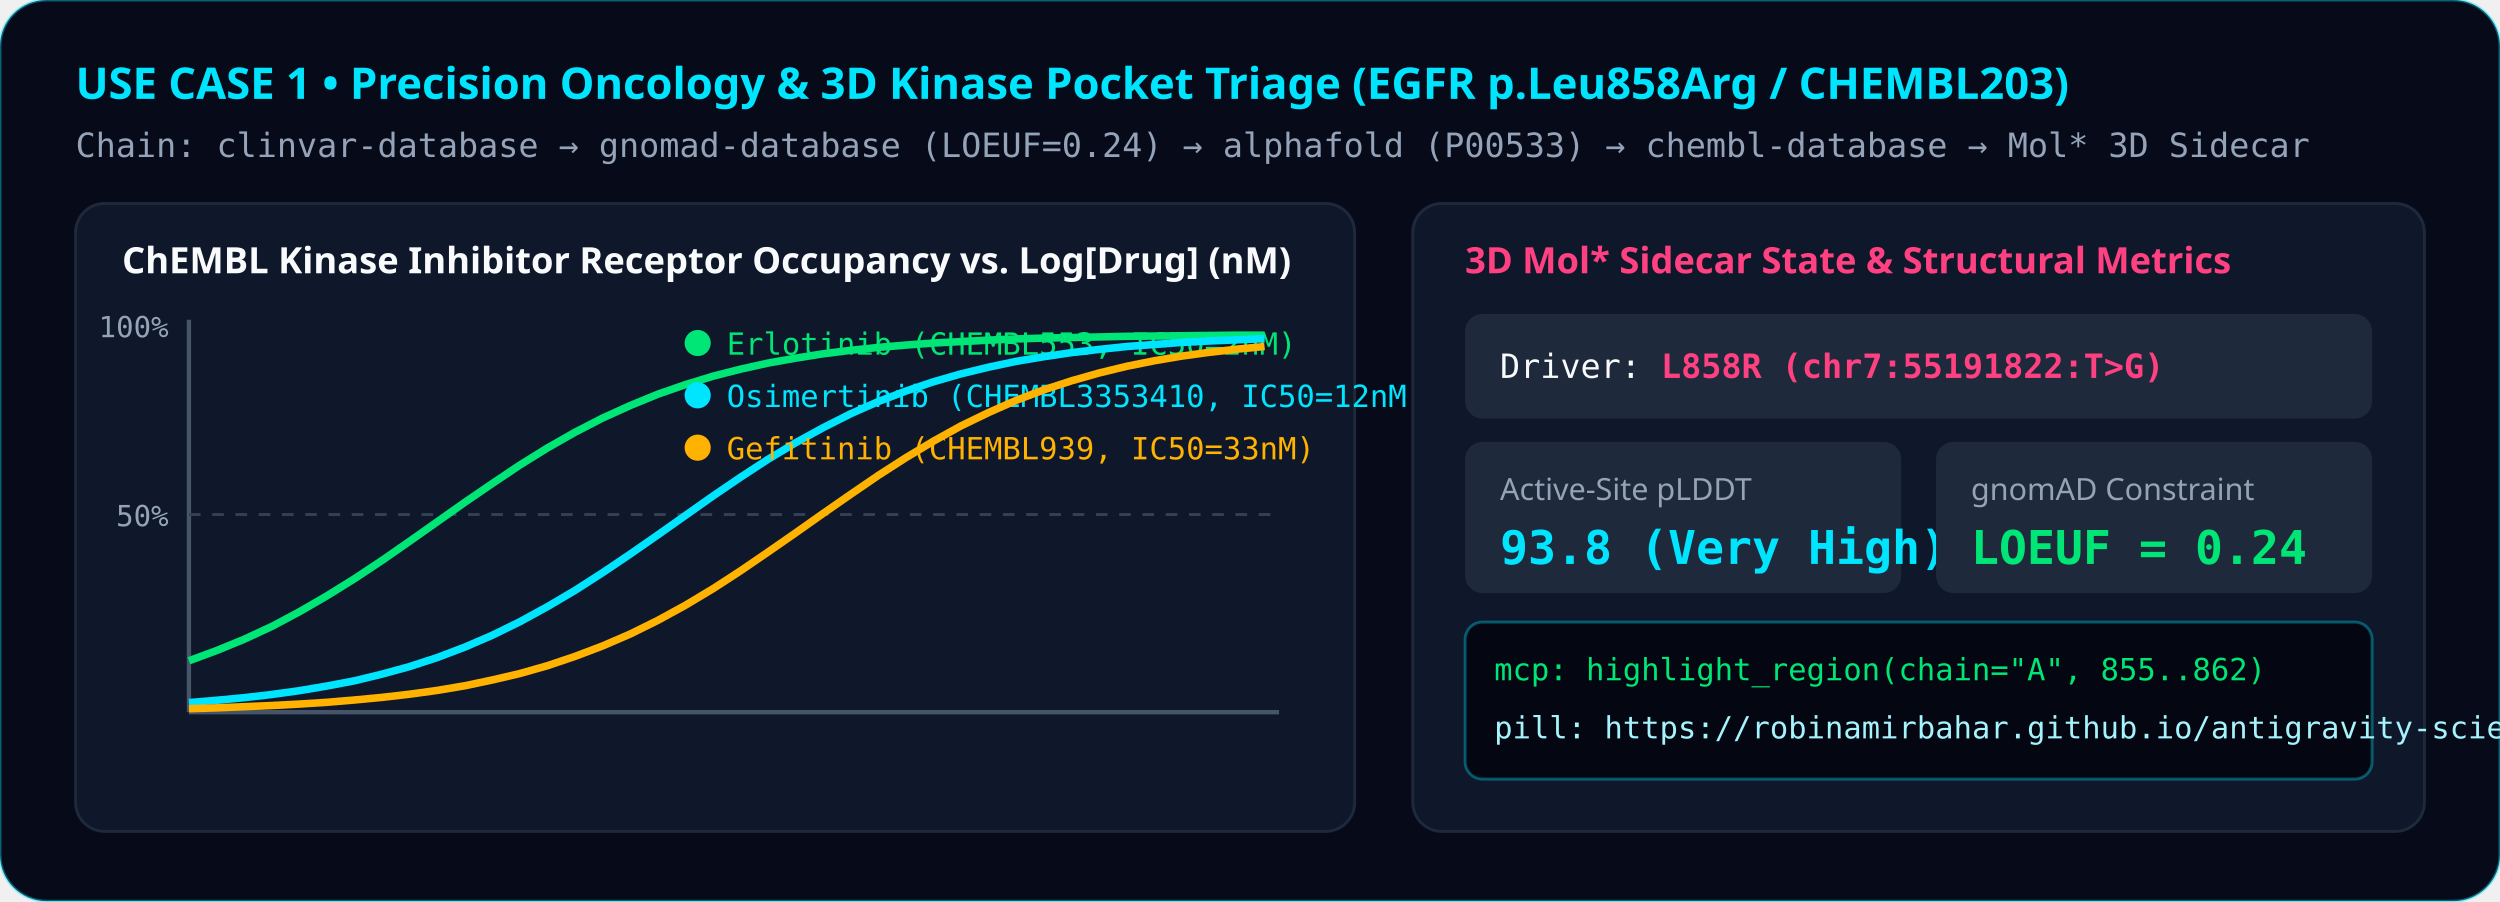
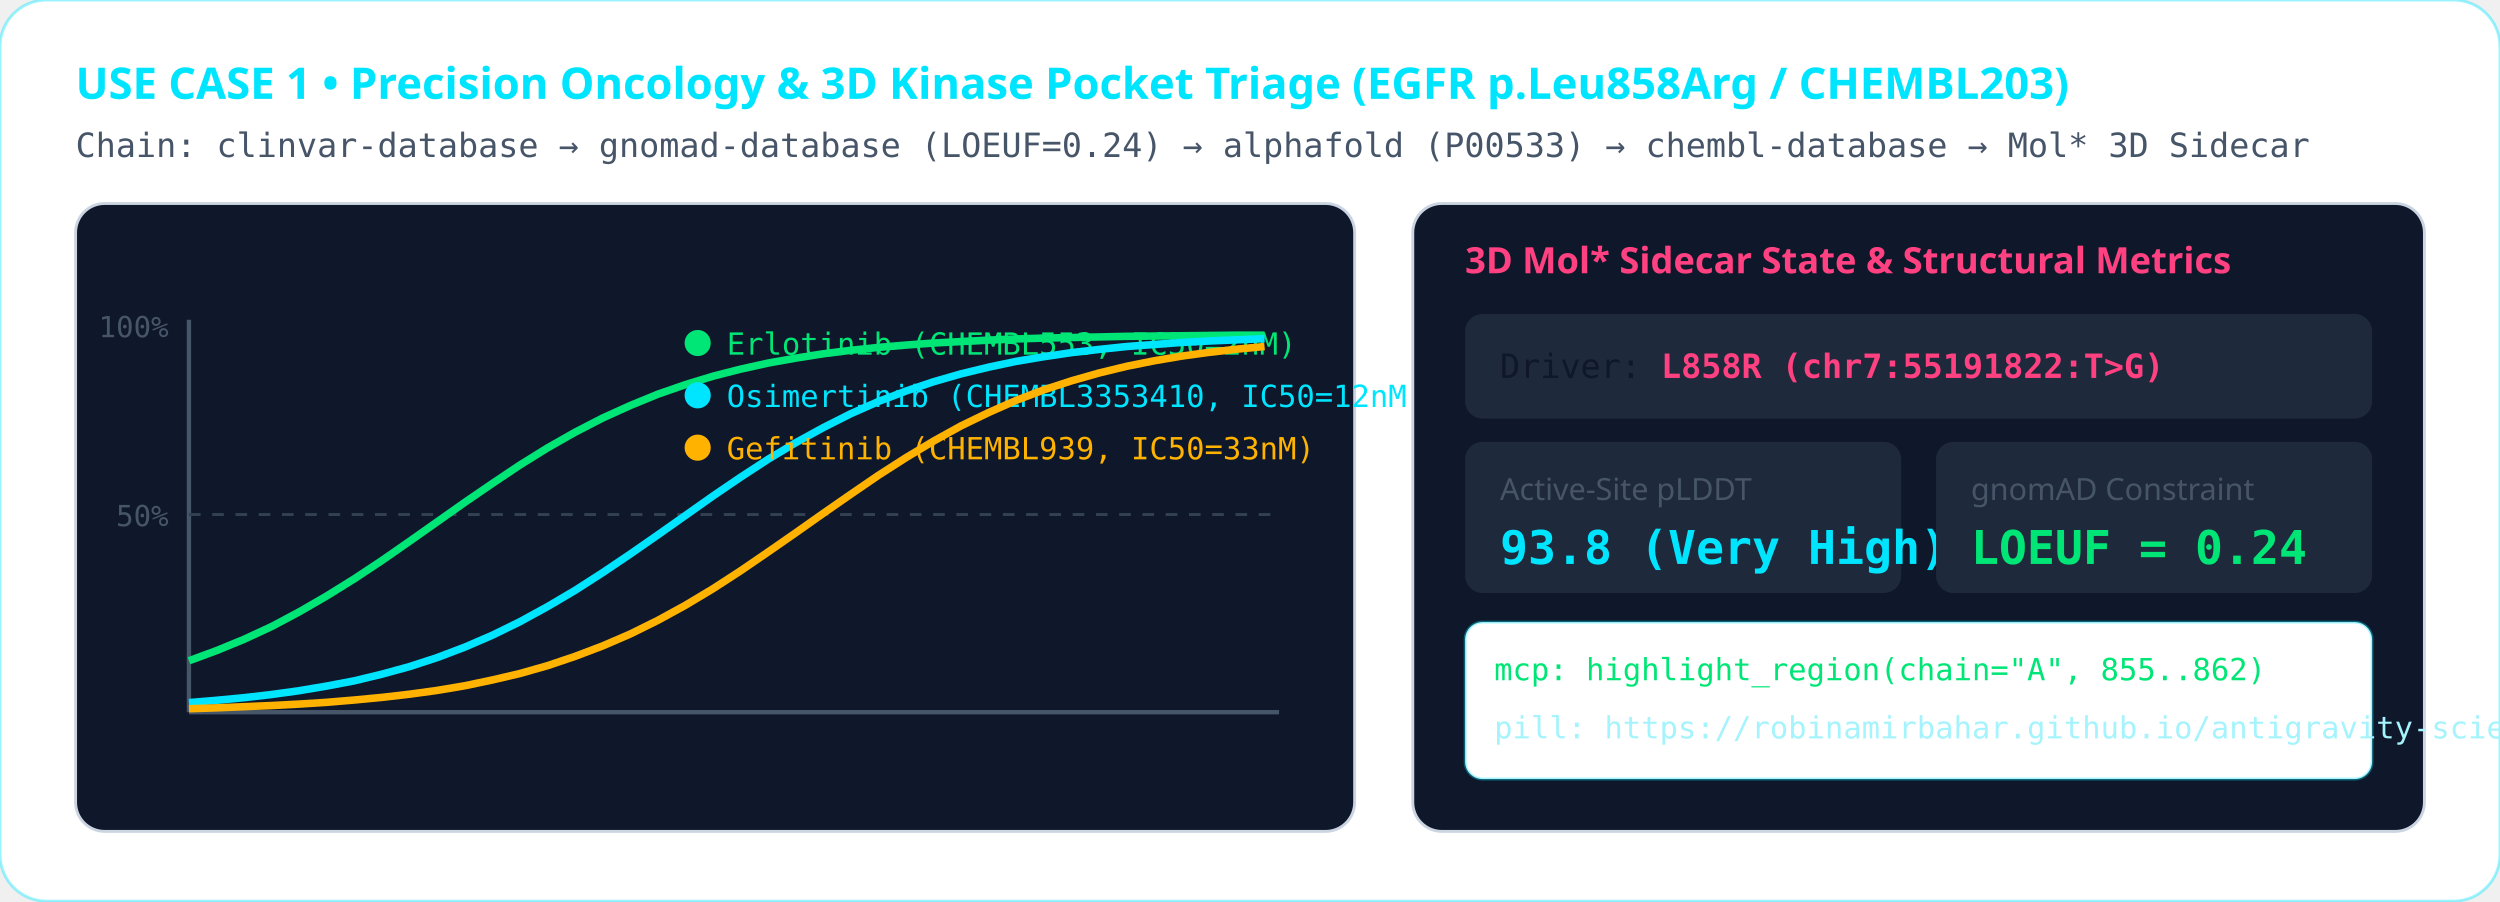
<svg xmlns="http://www.w3.org/2000/svg" viewBox="0 0 860 310" width="860" height="310">
-   <rect width="860" height="310" rx="16" fill="#070B19" stroke="#00E5FF" stroke-opacity="0.4" />
+   <rect width="860" height="310" rx="16" fill="#FFFFFF" stroke="#00E5FF" stroke-opacity="0.4" />
  <text x="26" y="34" fill="#00E5FF" font-family="sans-serif" font-size="15" font-weight="bold">USE CASE 1 • Precision Oncology &amp; 3D Kinase Pocket Triage (EGFR p.Leu858Arg / CHEMBL203)</text>
-   <text x="26" y="54" fill="#94A3B8" font-family="monospace" font-size="11.5">Chain: clinvar-database → gnomad-database (LOEUF=0.24) → alphafold (P00533) → chembl-database → Mol* 3D Sidecar</text>
-   <rect x="26" y="70" width="440" height="216" rx="10" fill="#0F172A" stroke="#1E293B" />
-   <text x="42" y="94" fill="#F8FAFC" font-family="sans-serif" font-size="12.5" font-weight="bold">ChEMBL Kinase Inhibitor Receptor Occupancy vs. Log[Drug] (nM)</text>
+   <text x="26" y="54" fill="#475569" font-family="monospace" font-size="11.5">Chain: clinvar-database → gnomad-database (LOEUF=0.24) → alphafold (P00533) → chembl-database → Mol* 3D Sidecar</text>
+   <rect x="26" y="70" width="440" height="216" rx="10" fill="#0F172A" stroke="#CBD5E1" />
+   <text x="42" y="94" fill="#0F172A" font-family="sans-serif" font-size="12.5" font-weight="bold">ChEMBL Kinase Inhibitor Receptor Occupancy vs. Log[Drug] (nM)</text>
  <line x1="65" y1="245" x2="440" y2="245" stroke="#475569" stroke-width="1.5" />
  <line x1="65" y1="110" x2="65" y2="245" stroke="#475569" stroke-width="1.5" />
  <line x1="65" y1="177" x2="440" y2="177" stroke="#334155" stroke-dasharray="4,4" />
-   <text x="58" y="181" fill="#94A3B8" font-family="monospace" font-size="10" text-anchor="end">50%</text>
-   <text x="58" y="116" fill="#94A3B8" font-family="monospace" font-size="10" text-anchor="end">100%</text>
+   <text x="58" y="181" fill="#475569" font-family="monospace" font-size="10" text-anchor="end">50%</text>
+   <text x="58" y="116" fill="#475569" font-family="monospace" font-size="10" text-anchor="end">100%</text>
  <polyline fill="none" stroke="#00E676" stroke-width="2.6" points="65.0,227.3 74.5,223.8 84.0,219.9 93.5,215.5 102.9,210.5 112.4,205.0 121.9,199.1 131.4,192.8 140.9,186.2 150.4,179.5 159.9,172.8 169.4,166.3 178.8,160.0 188.3,154.1 197.8,148.7 207.3,143.8 216.8,139.5 226.3,135.6 235.8,132.3 245.3,129.4 254.7,127.0 264.2,124.9 273.7,123.2 283.2,121.7 292.7,120.5 302.2,119.5 311.7,118.7 321.2,118.0 330.6,117.5 340.1,117.0 349.6,116.6 359.1,116.3 368.6,116.1 378.1,115.9 387.6,115.7 397.1,115.6 406.5,115.5 416.0,115.4 425.5,115.3 435.0,115.3" />
  <circle cx="240" cy="118" r="4.5" fill="#00E676" />
  <text x="250" y="122" fill="#00E676" font-family="monospace" font-size="10.5">Erlotinib (CHEMBL553, IC50=2nM)</text>
  <polyline fill="none" stroke="#00E5FF" stroke-width="2.6" points="65.0,241.7 74.5,240.9 84.0,240.0 93.5,238.9 102.9,237.6 112.4,236.0 121.9,234.2 131.4,231.9 140.9,229.3 150.4,226.2 159.9,222.6 169.4,218.5 178.8,213.9 188.3,208.7 197.8,203.1 207.3,197.0 216.8,190.6 226.3,184.0 235.8,177.3 245.3,170.6 254.7,164.2 264.2,158.0 273.7,152.3 283.2,147.1 292.7,142.3 302.2,138.1 311.7,134.5 321.2,131.3 330.6,128.6 340.1,126.3 349.6,124.3 359.1,122.7 368.6,121.3 378.1,120.2 387.6,119.2 397.1,118.5 406.5,117.8 416.0,117.3 425.5,116.9 435.0,116.5" />
  <circle cx="240" cy="136" r="4.5" fill="#00E5FF" />
  <text x="250" y="140" fill="#00E5FF" font-family="monospace" font-size="10.5">Osimertinib (CHEMBL3353410, IC50=12nM)</text>
  <polyline fill="none" stroke="#FFB300" stroke-width="2.6" points="65.0,243.8 74.5,243.5 84.0,243.1 93.5,242.7 102.9,242.2 112.4,241.6 121.9,240.8 131.4,239.9 140.9,238.8 150.4,237.5 159.9,235.9 169.4,233.9 178.8,231.7 188.3,229.0 197.8,225.8 207.3,222.2 216.8,218.1 226.3,213.4 235.8,208.2 245.3,202.5 254.7,196.4 264.2,189.9 273.7,183.3 283.2,176.6 292.7,170.0 302.2,163.5 311.7,157.4 321.2,151.7 330.6,146.5 340.1,141.9 349.6,137.7 359.1,134.1 368.6,131.0 378.1,128.3 387.6,126.0 397.1,124.1 406.5,122.5 416.0,121.2 425.5,120.1 435.0,119.2" />
  <circle cx="240" cy="154" r="4.5" fill="#FFB300" />
  <text x="250" y="158" fill="#FFB300" font-family="monospace" font-size="10.5">Gefitinib (CHEMBL939, IC50=33nM)</text>
-   <rect x="486" y="70" width="348" height="216" rx="10" fill="#0F172A" stroke="#1E293B" />
+   <rect x="486" y="70" width="348" height="216" rx="10" fill="#0F172A" stroke="#CBD5E1" />
  <text x="504" y="94" fill="#FF4081" font-family="sans-serif" font-size="12.5" font-weight="bold">3D Mol* Sidecar State &amp; Structural Metrics</text>
  <rect x="504" y="108" width="312" height="36" rx="6" fill="#1E293B" />
-   <text x="516" y="130" fill="#F8FAFC" font-family="monospace" font-size="11.5">Driver: <tspan fill="#FF4081" font-weight="bold">L858R (chr7:55191822:T&gt;G)</tspan>
+   <text x="516" y="130" fill="#0F172A" font-family="monospace" font-size="11.5">Driver: <tspan fill="#FF4081" font-weight="bold">L858R (chr7:55191822:T&gt;G)</tspan>
  </text>
  <rect x="504" y="152" width="150" height="52" rx="6" fill="#1E293B" />
-   <text x="516" y="172" fill="#94A3B8" font-family="sans-serif" font-size="10.5">Active-Site pLDDT</text>
+   <text x="516" y="172" fill="#475569" font-family="sans-serif" font-size="10.5">Active-Site pLDDT</text>
  <text x="516" y="194" fill="#00E5FF" font-family="monospace" font-size="16" font-weight="bold">93.8 (Very High)</text>
  <rect x="666" y="152" width="150" height="52" rx="6" fill="#1E293B" />
-   <text x="678" y="172" fill="#94A3B8" font-family="sans-serif" font-size="10.5">gnomAD Constraint</text>
+   <text x="678" y="172" fill="#475569" font-family="sans-serif" font-size="10.5">gnomAD Constraint</text>
  <text x="678" y="194" fill="#00E676" font-family="monospace" font-size="16" font-weight="bold">LOEUF = 0.24</text>
-   <rect x="504" y="214" width="312" height="54" rx="6" fill="#040711" stroke="#00E5FF" stroke-opacity="0.35" />
+   <rect x="504" y="214" width="312" height="54" rx="6" fill="#FFFFFF" stroke="#00E5FF" stroke-opacity="0.35" />
  <text x="514" y="234" fill="#00E676" font-family="monospace" font-size="10.5">mcp: highlight_region(chain="A", 855..862)</text>
  <text x="514" y="254" fill="#A5F3FC" font-family="monospace" font-size="10.5">pill: https://robinamirbahar.github.io/antigravity-science-plugin-cookbook/#science/biomolecular_.../ui.html</text>
</svg>
